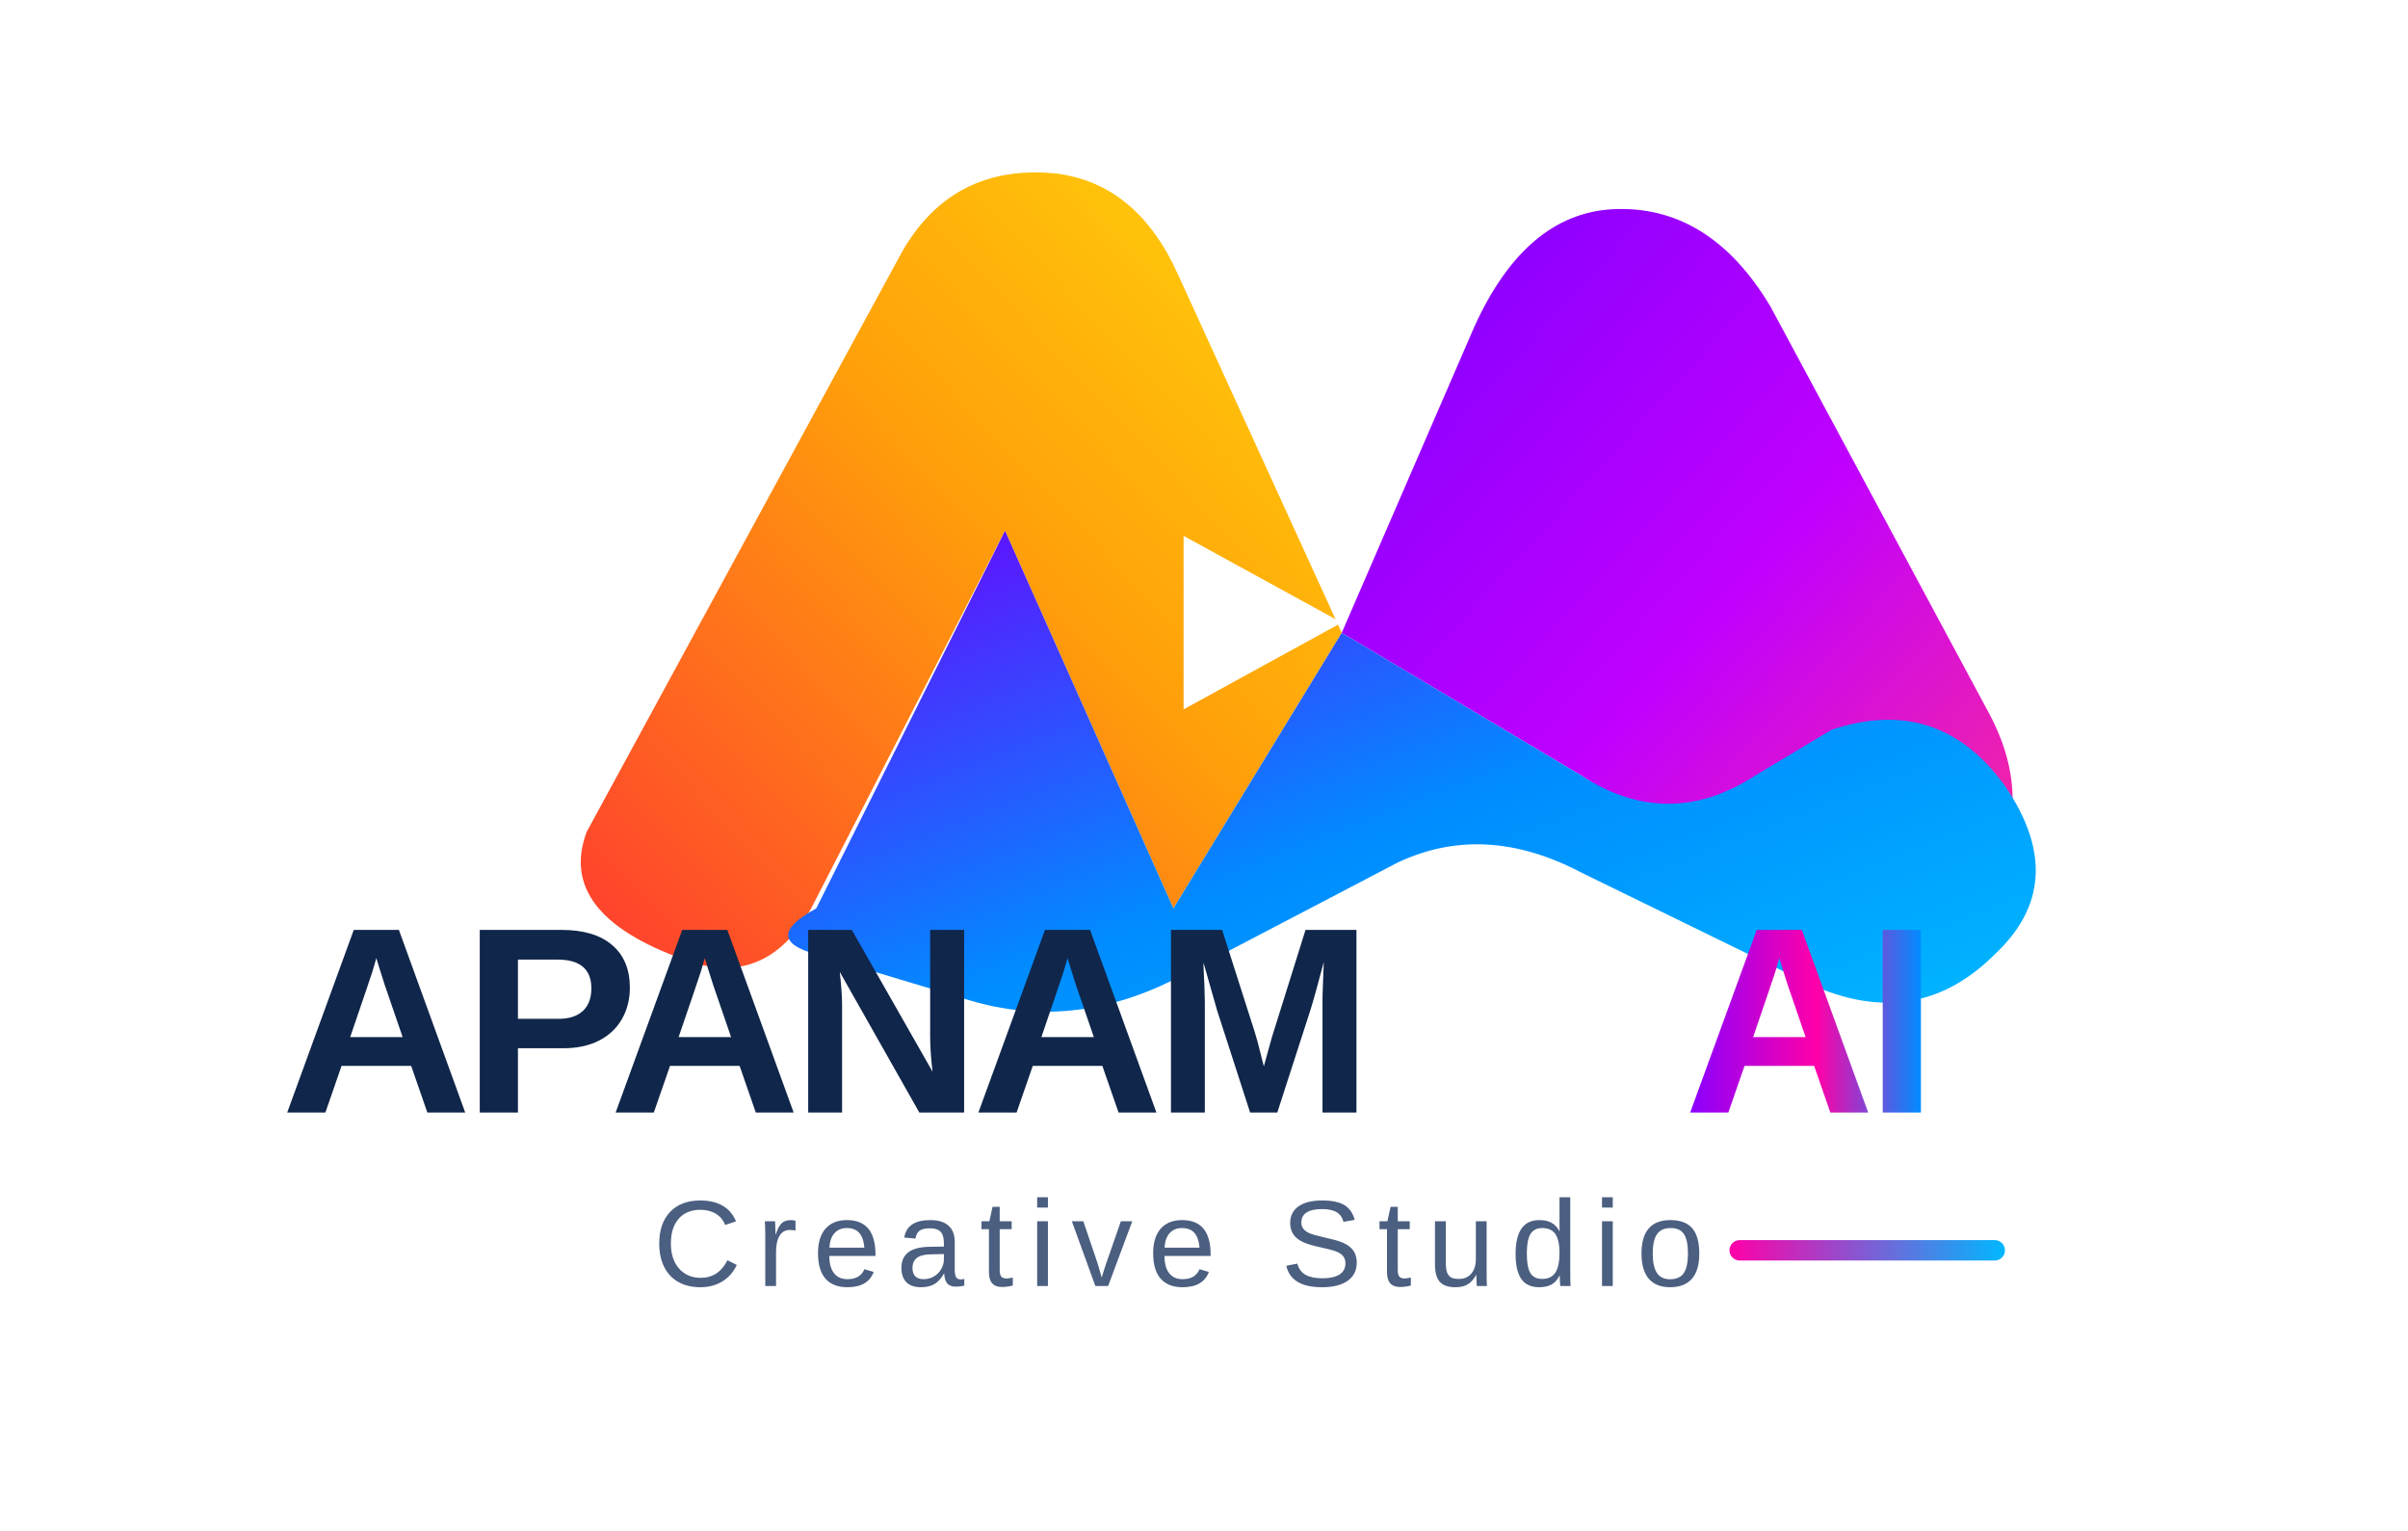
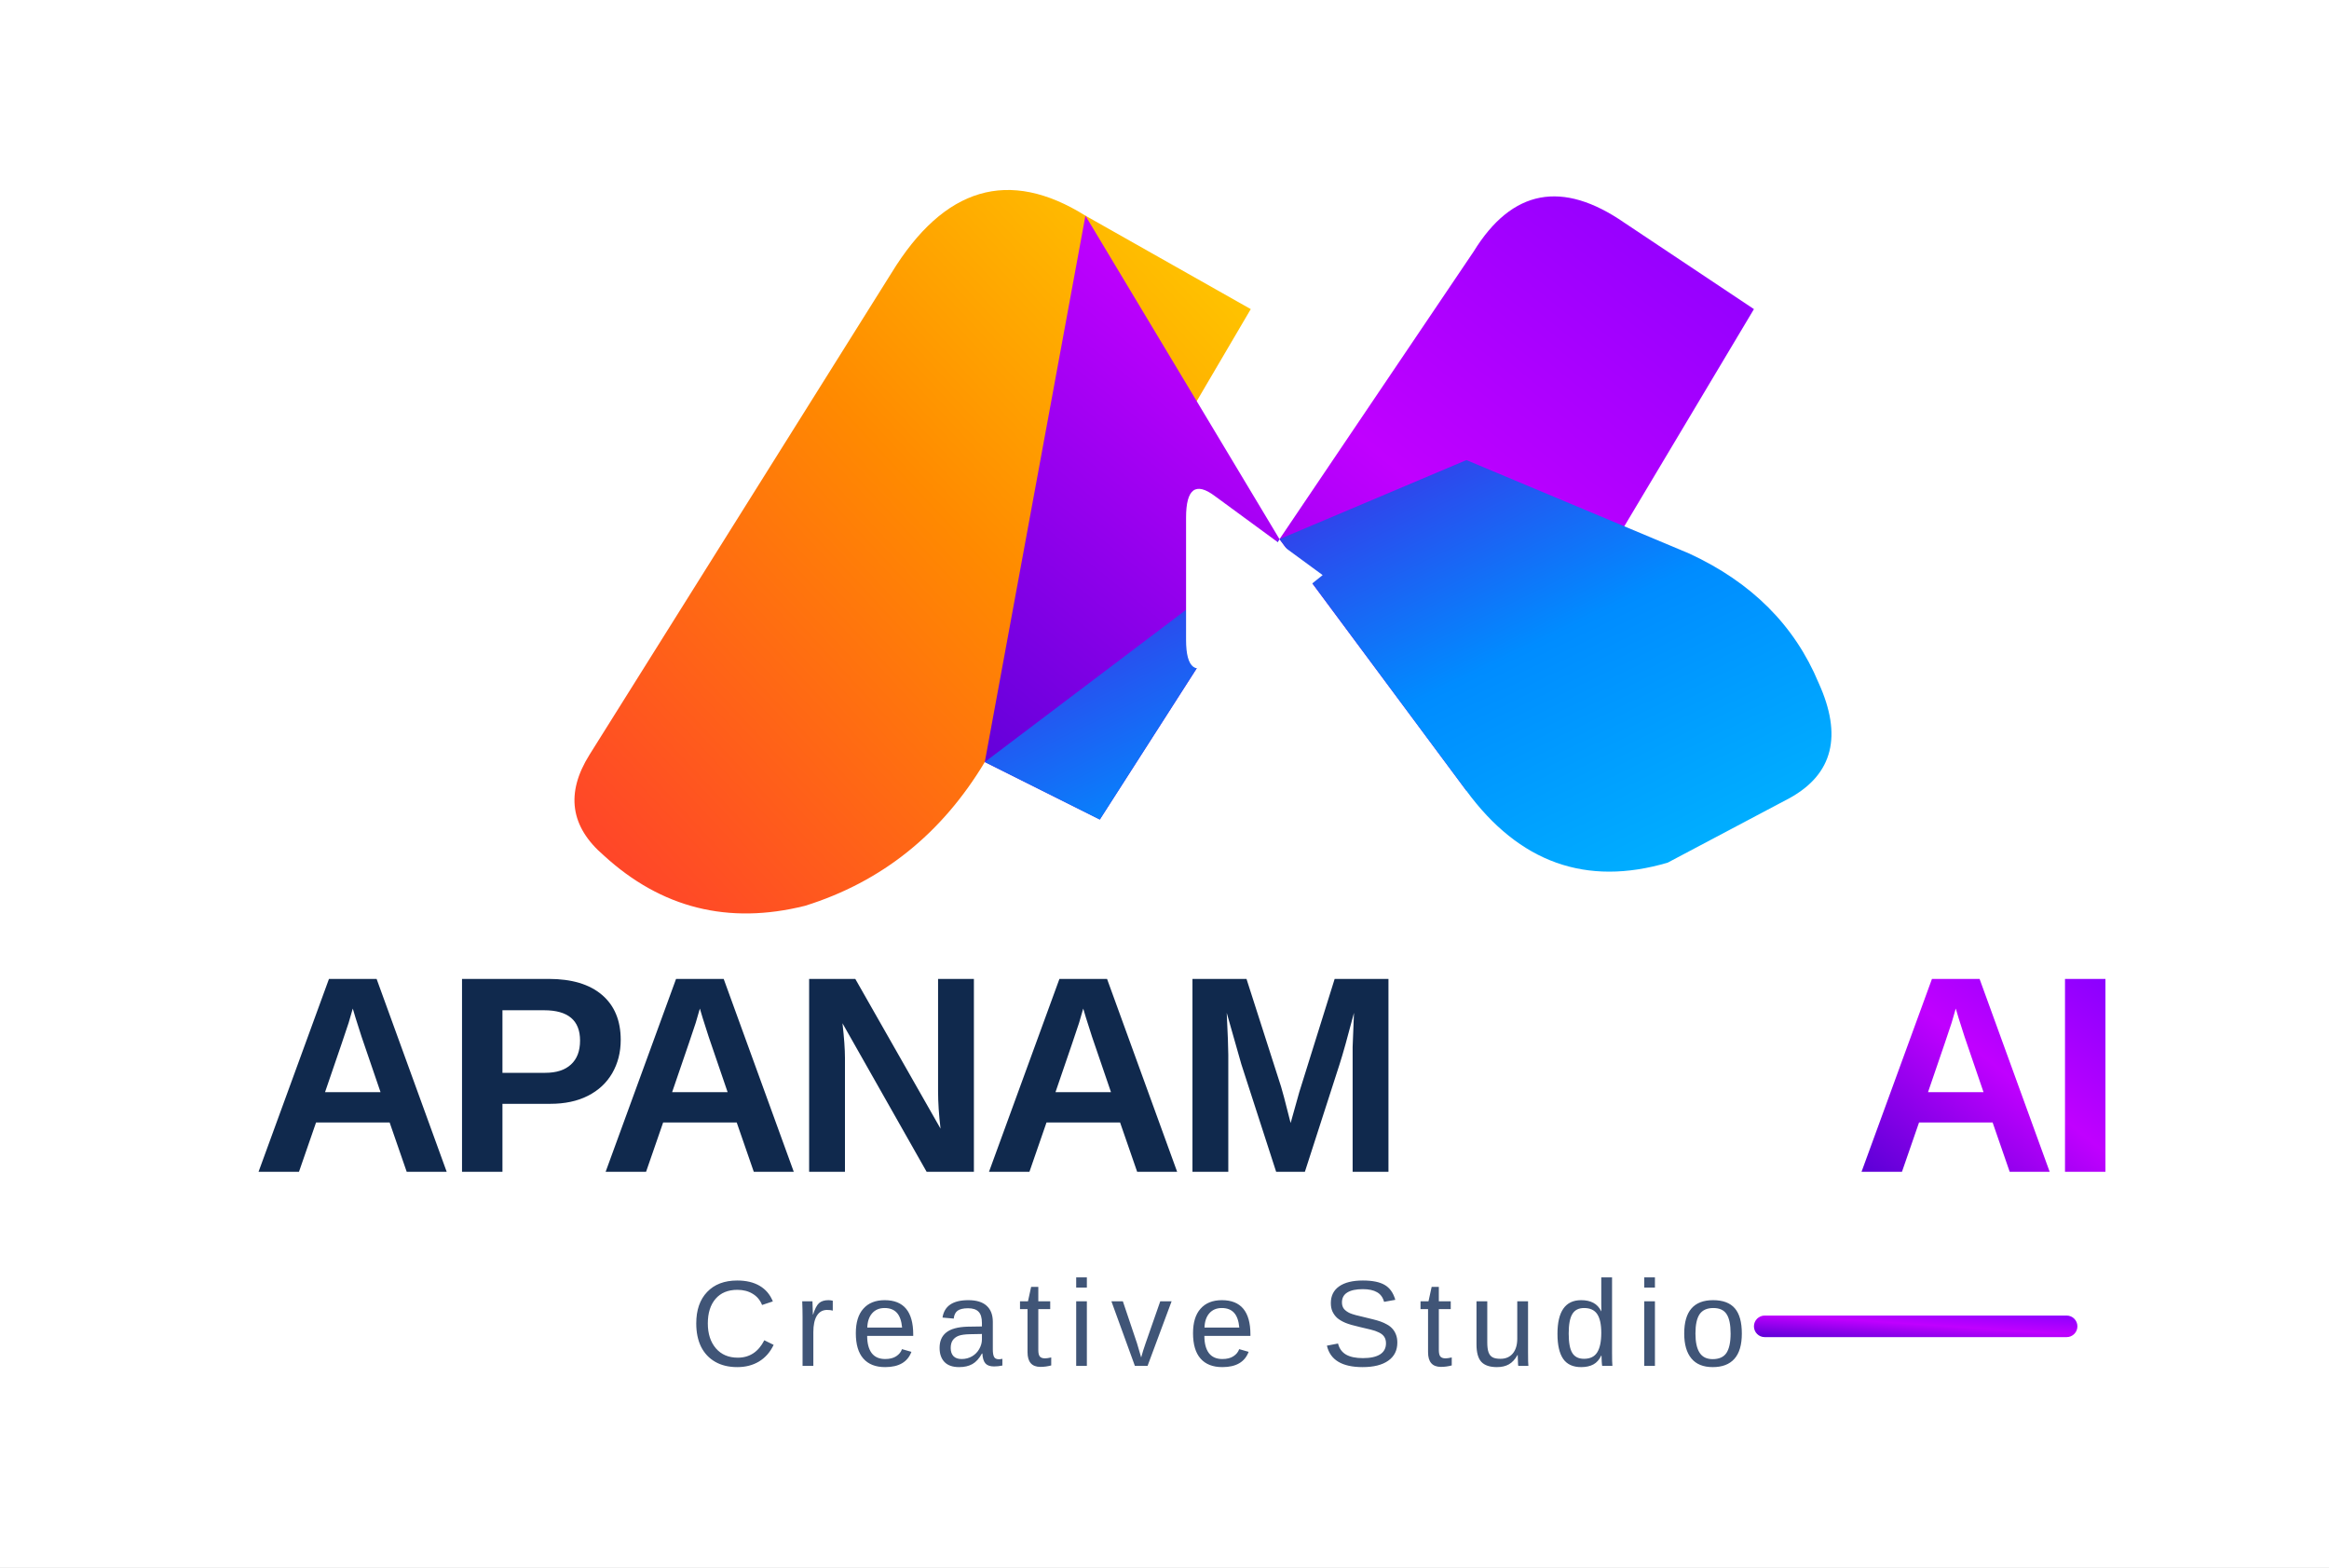
- <svg xmlns="http://www.w3.org/2000/svg" viewBox="0 0 472 300">
+ <svg xmlns="http://www.w3.org/2000/svg" viewBox="0 0 324 218" role="img" aria-label="APANAM AI Creative Studio">
+   <rect width="324" height="218" fill="#fff" />
  <defs>
-     <linearGradient id="a1" x1="0" y1="1" x2="1" y2="0">
-       <stop stop-color="#ff3b30" />
-       <stop offset=".55" stop-color="#ff9f0a" />
-       <stop offset="1" stop-color="#ffd60a" />
+     <linearGradient id="o" x1="0" y1="1" x2="1" y2="0">
+       <stop offset="0" stop-color="#ff3d2e" />
+       <stop offset=".55" stop-color="#ff8a00" />
+       <stop offset="1" stop-color="#ffd000" />
    </linearGradient>
-     <linearGradient id="a2" x1="0" y1="0" x2="1" y2="1">
-       <stop stop-color="#7b00ff" />
+     <linearGradient id="p" x1="0" y1="1" x2="1" y2="0">
+       <stop offset="0" stop-color="#5b00d6" />
      <stop offset=".55" stop-color="#c000ff" />
-       <stop offset="1" stop-color="#ff2d92" />
+       <stop offset="1" stop-color="#8b00ff" />
    </linearGradient>
-     <linearGradient id="a3" x1="0" y1="0" x2="1" y2="1">
-       <stop stop-color="#6d00ff" />
+     <linearGradient id="b" x1="0" y1="0" x2="1" y2="1">
+       <stop offset="0" stop-color="#5d00d9" />
      <stop offset=".55" stop-color="#008cff" />
-       <stop offset="1" stop-color="#00b8ff" />
-     </linearGradient>
-     <linearGradient id="ai" x1="0" y1="0" x2="1" y2="0">
-       <stop stop-color="#8a00ff" />
-       <stop offset=".55" stop-color="#ff00a8" />
-       <stop offset="1" stop-color="#008cff" />
-     </linearGradient>
-     <linearGradient id="line" x1="0" y1="0" x2="1" y2="0">
-       <stop stop-color="#ff00a8" />
-       <stop offset="1" stop-color="#00b8ff" />
+       <stop offset="1" stop-color="#00b9ff" />
    </linearGradient>
  </defs>
-   <rect width="472" height="300" fill="#fff" />
-   <g transform="translate(105 24)">
-     <path d="M10 139 L72 25 Q82 8 102 10 Q118 12 126 30 L158 100 L125 154 L92 80 L54 154 Q45 170 29 164 Q4 155 10 139Z" fill="url(#a1)" />
-     <path d="M158 100 L184 40 Q194 18 211 17 Q230 16 242 36 L285 116 Q294 133 285 149 Q274 168 254 160 L205 128 L158 100Z" fill="url(#a2)" />
-     <path d="M55 154 L92 80 L125 154 L158 100 L205 128 Q222 139 239 128 L254 119 Q275 112 288 130 Q301 149 286 163 Q270 179 248 168 L205 147 Q186 137 169 145 L125 168 Q105 178 85 172 L55 163 Q44 160 55 154Z" fill="url(#a3)" />
-     <path d="M127 81 L127 115 L158 98 Z" fill="#fff" />
-   </g>
-   <text x="55" y="218" font-family="Arial,Helvetica,sans-serif" font-size="52" font-weight="800" letter-spacing="-2" fill="#10264a">APANAM</text>
-   <text x="330" y="218" font-family="Arial,Helvetica,sans-serif" font-size="52" font-weight="800" letter-spacing="-2" fill="url(#ai)">AI</text>
-   <text x="128" y="252" font-family="Arial,Helvetica,sans-serif" font-size="24" letter-spacing="3" fill="#4b5f80">Creative Studio</text>
-   <rect x="339" y="243" width="54" height="4" rx="2" fill="url(#line)" />
+   <path d="M82 105L124 38Q135 20 151 30L174 43L137 106Q128 121 112 126Q96 130 84 119Q77 113 82 105Z" fill="url(#o)" />
+   <path d="M151 30L178 75L205 35Q213 22 226 31L244 43L204 110L178 75L153 114L137 106Z" fill="url(#p)" />
+   <path d="M137 106L153 114L178 75L204 110Q215 125 232 120L249 111Q258 106 253 95Q248 83 235 77L204 64L178 75Z" fill="url(#b)" />
+   <path d="M169 69L184 80L169 92Q165 95 165 89V72Q165 66 169 69Z" fill="#fff" />
+   <text x="35" y="163" font-family="Arial,Helvetica,sans-serif" font-size="39" font-weight="800" letter-spacing="-1.5" fill="#10294d">APANAM</text>
+   <text x="258" y="163" font-family="Arial,Helvetica,sans-serif" font-size="39" font-weight="800" letter-spacing="-1.5" fill="url(#p)">AI</text>
+   <text x="96" y="190" font-family="Arial,Helvetica,sans-serif" font-size="17" font-weight="500" letter-spacing="2.2" fill="#405577">Creative Studio</text>
+   <rect x="244" y="183" width="45" height="3" rx="1.5" fill="url(#p)" />
</svg>
